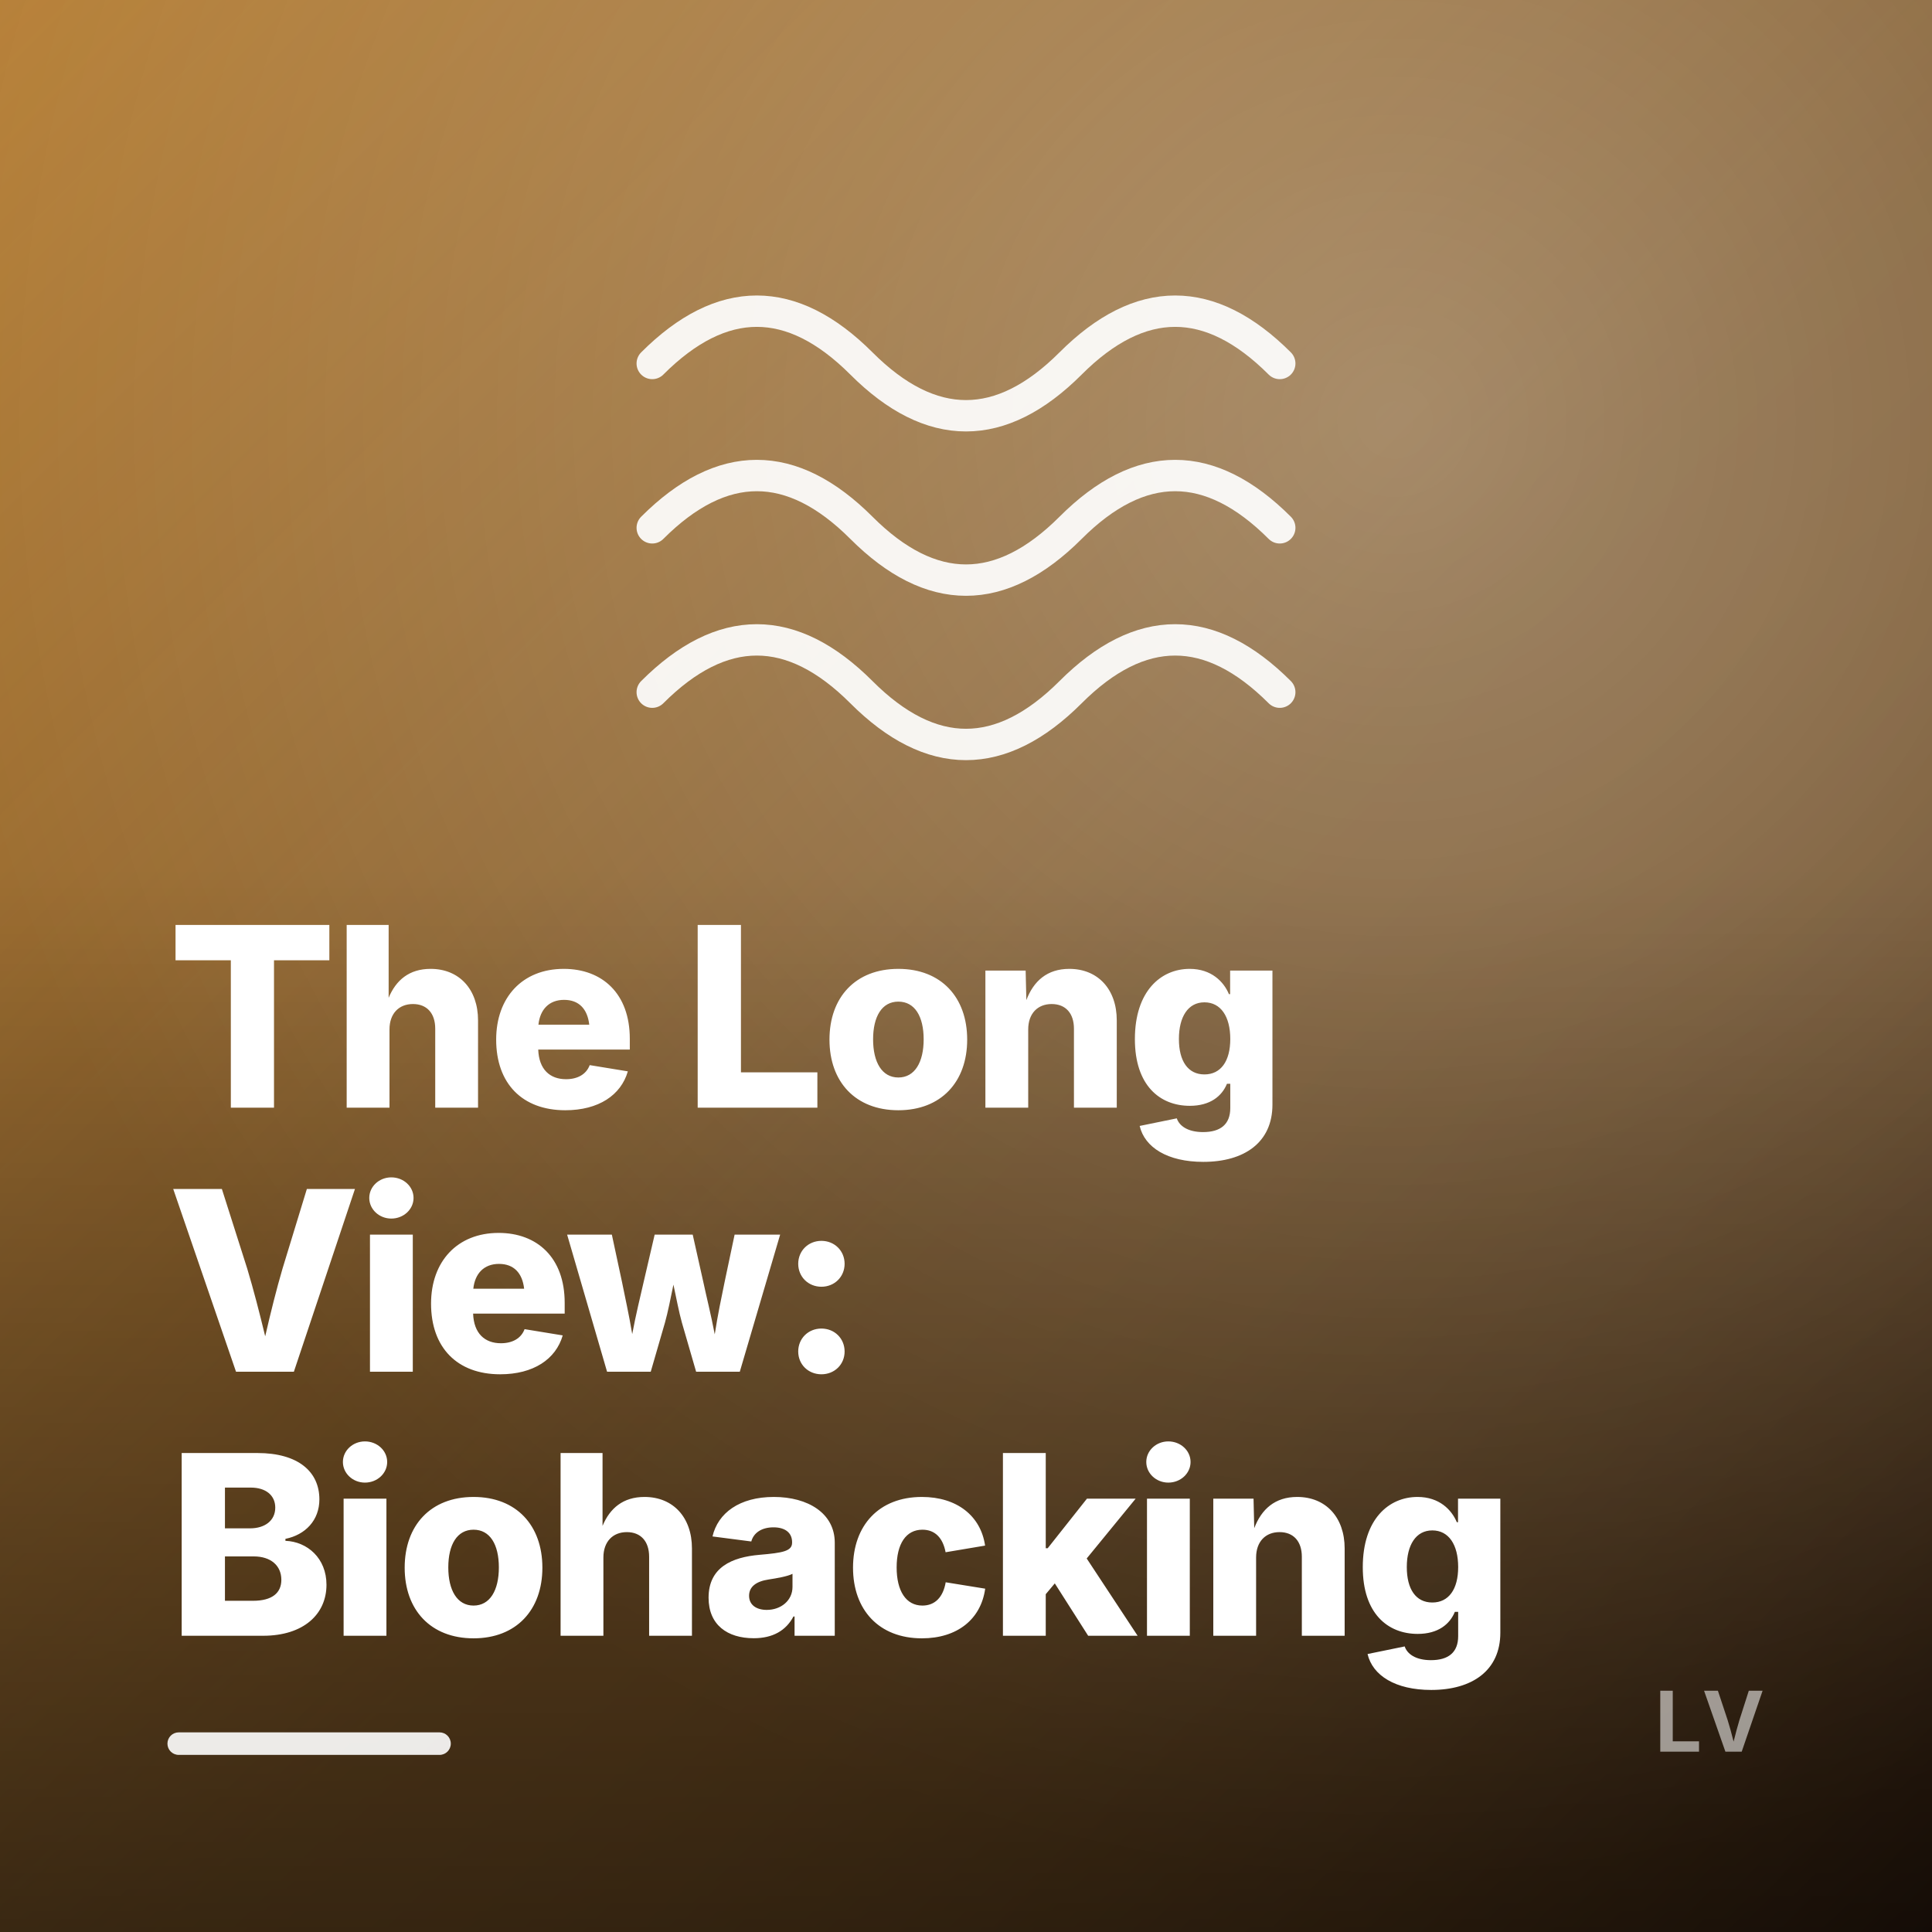
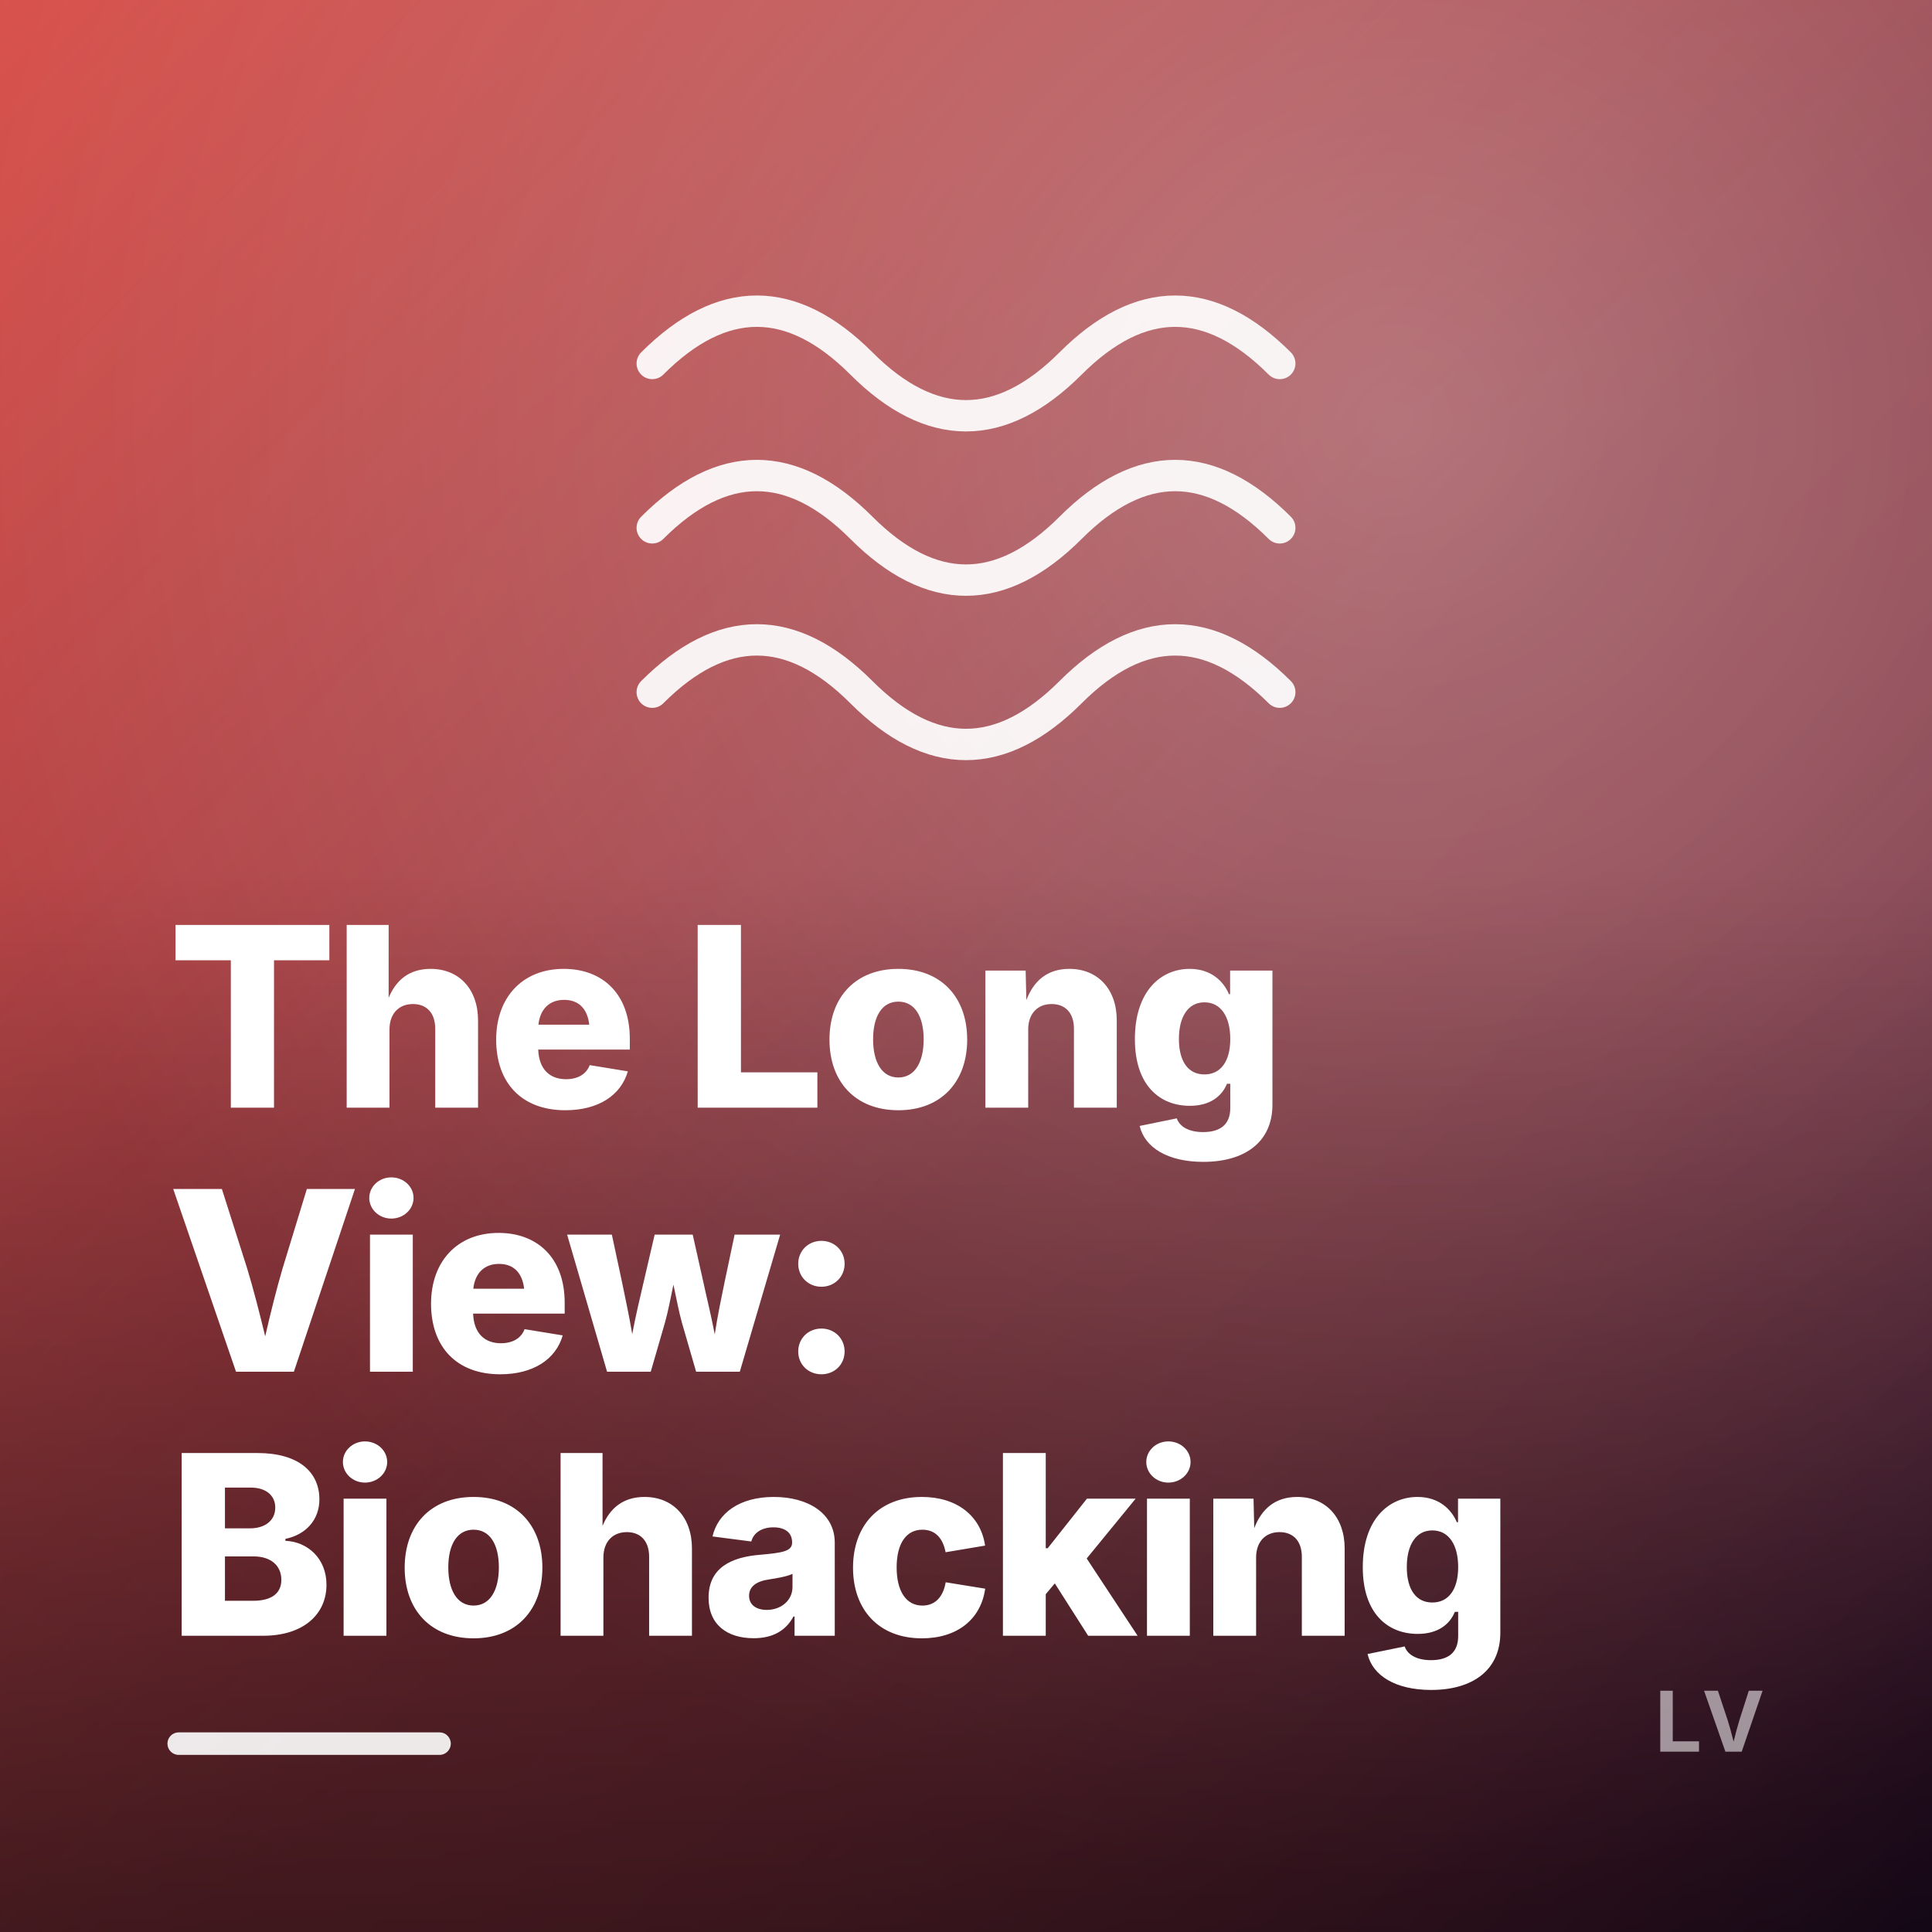
<svg xmlns="http://www.w3.org/2000/svg" viewBox="0 0 600 600" width="600" height="600" role="img" aria-label="The Long View: Biohacking">
  <defs>
    <linearGradient id="bg" x1="0" y1="0" x2="1" y2="1">
-       <stop offset="0%" stop-color="#B8823A" />
-       <stop offset="55%" stop-color="#B8823A" stop-opacity="0.55" />
-       <stop offset="100%" stop-color="#2B1A0E" />
+       <stop offset="0%" stop-color="#D9524C" />
+       <stop offset="55%" stop-color="#D9524C" stop-opacity="0.55" />
+       <stop offset="100%" stop-color="#2A1030" />
    </linearGradient>
    <radialGradient id="glow" cx="0.72" cy="0.22" r="0.75">
      <stop offset="0%" stop-color="#FFFFFF" stop-opacity="0.30" />
      <stop offset="100%" stop-color="#FFFFFF" stop-opacity="0" />
    </radialGradient>
    <linearGradient id="shade" x1="0" y1="0" x2="0" y2="1">
      <stop offset="45%" stop-color="#000" stop-opacity="0" />
      <stop offset="100%" stop-color="#000" stop-opacity="0.55" />
    </linearGradient>
  </defs>
-   <rect width="600" height="600" fill="#2B1A0E" />
+   <rect width="600" height="600" fill="#2A1030" />
  <rect width="600" height="600" fill="url(#bg)" />
  <rect width="600" height="600" fill="url(#glow)" />
  <g transform="translate(300 34) scale(2.32)" fill="none" stroke="#FFFFFF" stroke-opacity="0.92" stroke-width="4.2" stroke-linecap="round" stroke-linejoin="round" color="#FFFFFF">
    <g transform="translate(-50 0)">
      <path d="M8 34 q14 -14 28 0 t28 0 t28 0" />
      <path d="M8 56 q14 -14 28 0 t28 0 t28 0" />
      <path d="M8 78 q14 -14 28 0 t28 0 t28 0" />
    </g>
  </g>
  <rect width="600" height="600" fill="url(#shade)" />
  <text fill="#FFFFFF" font-family="Inter, Helvetica, Arial, system-ui, sans-serif" font-size="78" font-weight="800" letter-spacing="-1.5">
    <tspan x="52" y="344">The Long</tspan>
    <tspan x="52" y="426">View:</tspan>
    <tspan x="52" y="508">Biohacking</tspan>
  </text>
  <rect x="52" y="538" width="88" height="7" rx="3.5" fill="#FFFFFF" opacity="0.9" />
  <text x="548" y="544" fill="#FFFFFF" opacity="0.55" text-anchor="end" font-family="Inter, Helvetica, Arial, system-ui, sans-serif" font-size="26" font-weight="700" letter-spacing="2">LV</text>
</svg>
